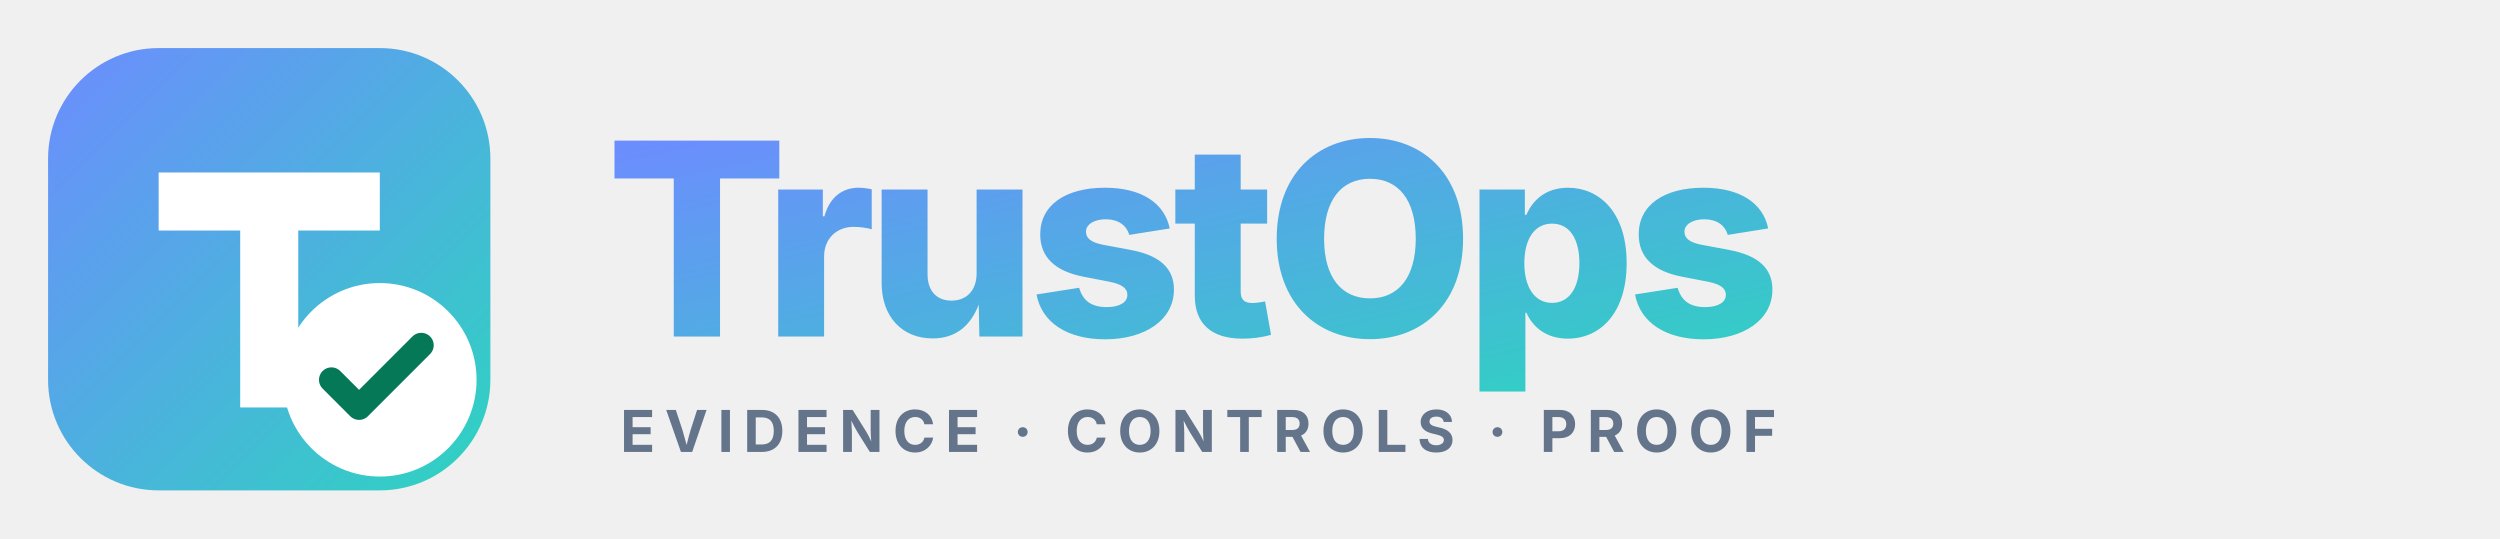
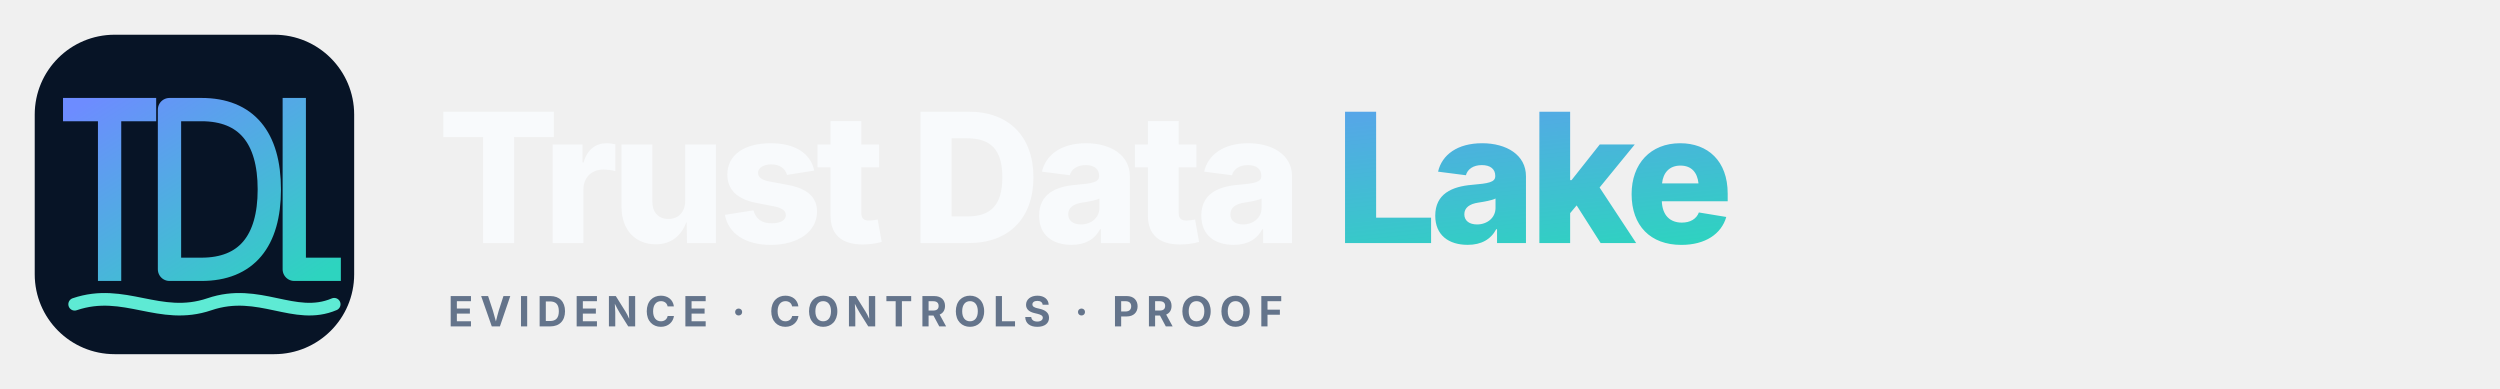
- <svg xmlns="http://www.w3.org/2000/svg" width="520" height="112" viewBox="0 0 520 112" role="img" aria-labelledby="title desc">
+ <svg xmlns="http://www.w3.org/2000/svg" width="720" height="112" viewBox="0 0 720 112" role="img" aria-labelledby="title desc">
  <defs>
    <linearGradient id="brand" x1="0" y1="0" x2="1" y2="1">
      <stop stop-color="#6d8cff" />
      <stop offset="1" stop-color="#2dd4bf" />
    </linearGradient>
    <symbol id="mark" viewBox="0 0 48 48">
-       <rect width="48" height="48" rx="12" fill="url(#brand)" />
-       <path d="M12 13.5h24v6.3h-8.85V39h-6.3V19.8H12v-6.3Z" fill="#fff" />
-       <circle cx="36" cy="36" r="10.5" fill="#fff" />
-       <path d="m30.75 36 3 3 6.75-6.75" fill="none" stroke="#047857" stroke-width="2.7" stroke-linecap="round" stroke-linejoin="round" />
+       <rect width="48" height="48" rx="12" fill="#071426" />
+       <path d="M6 11.25h10.5M11.25 11.25v24M20.25 11.25v24h4.8c6.75 0 10.2-4.2 10.2-12s-3.45-12-10.2-12h-4.8ZM39 11.25v24h5.25" fill="none" stroke="url(#brand)" stroke-width="3.5" stroke-linecap="square" stroke-linejoin="round" />
+       <path d="M6 40.5c7.5-2.55 12.75 2.55 20.25 0s12.75 2.55 18.75 0" fill="none" stroke="#5eead4" stroke-width="1.9" stroke-linecap="round" />
    </symbol>
  </defs>
  <g font-family="Inter, ui-sans-serif, system-ui, -apple-system, BlinkMacSystemFont, 'Segoe UI', sans-serif">
    <use x="10" y="10" width="92" height="92" href="#mark" />
-     <text x="126" y="70" font-size="56" font-weight="840" letter-spacing="-2" fill="url(#brand)">TrustOps</text>
+     <text x="126" y="70" font-size="52" font-weight="840" letter-spacing="-2" fill="#f8fafc">Trust Data <tspan fill="url(#brand)">Lake</tspan>
+     </text>
    <text x="129" y="94" font-size="12" font-weight="720" letter-spacing="2" fill="#64748b">EVIDENCE · CONTROLS · PROOF</text>
  </g>
</svg>
